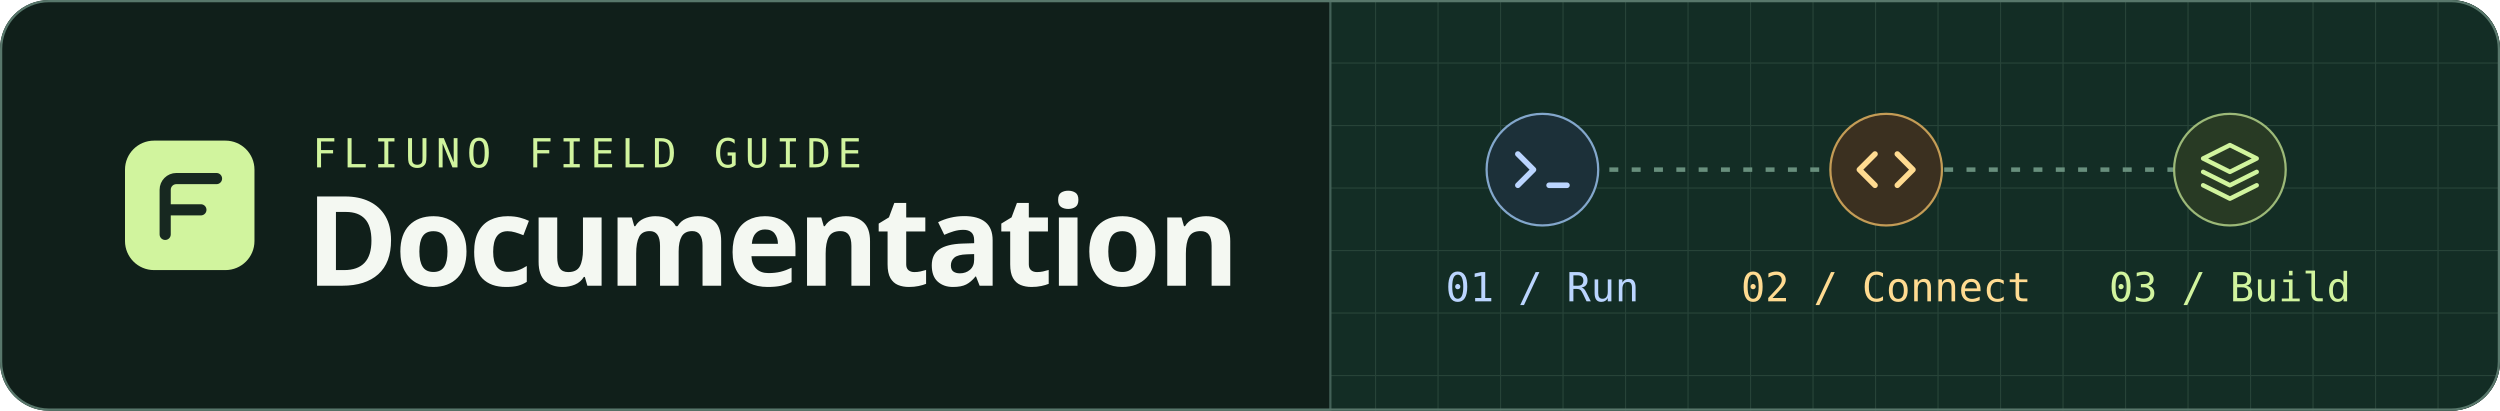
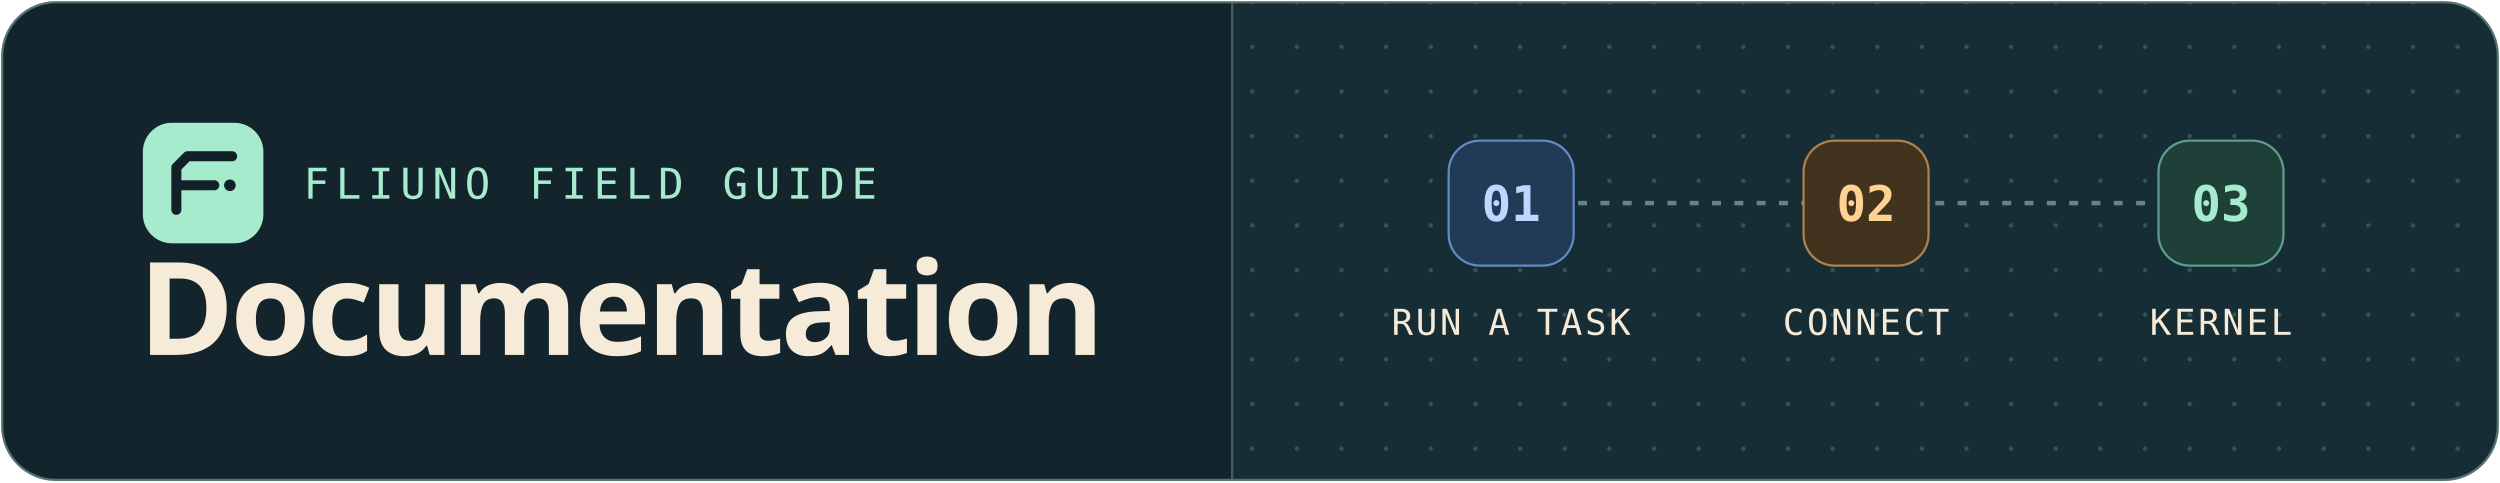
- <svg xmlns="http://www.w3.org/2000/svg" width="1120" height="184" viewBox="0 0 1120 184" role="img" aria-labelledby="title description">
+ <svg xmlns="http://www.w3.org/2000/svg" width="1120" height="216" viewBox="0 0 1120 216" role="img" aria-labelledby="title desc">
  <defs>
-     <clipPath id="frame">
-       <rect width="1120" height="184" rx="22" />
+     <pattern id="dots" width="20" height="20" patternUnits="userSpaceOnUse">
+       <circle cx="1" cy="1" r="1" fill="#6f9a91" opacity=".34" />
+     </pattern>
+     <clipPath id="edge">
+       <rect x="1" y="1" width="1118" height="214" rx="24" />
    </clipPath>
-     <pattern id="grid" width="28" height="28" patternUnits="userSpaceOnUse">
-       <path d="M28 0H0v28" fill="none" stroke="#acddbf" stroke-opacity=".13" />
-     </pattern>
  </defs>
-   <g clip-path="url(#frame)">
-     <path d="M0 0h1120v184H0z" fill="#101f1a" />
-     <path d="M596 0h524v184H596z" fill="#132d25" />
-     <path d="M596 0h524v184H596z" fill="url(#grid)" />
-     <path d="M596 0v184" stroke="#426057" />
-     <g transform="translate(56 63)">
-       <rect width="58" height="58" rx="13" fill="#d1f49e" />
-       <path d="M18 42V22a5 5 0 0 1 5-5h18M18 31h16" fill="none" stroke="#172820" stroke-width="5" stroke-linecap="round" />
+   <g clip-path="url(#edge)">
+     <path fill="#14242d" d="M0 0h1120v216H0z" />
+     <path fill="#172d35" d="M552 0h568v216H552z" />
+     <path fill="url(#dots)" d="M552 0h568v216H552z" />
+     <path d="M552 0v216" stroke="#44605e" />
+     <g transform="translate(64 55)">
+       <rect width="54" height="54" rx="13" fill="#a6ebce" />
+       <path d="M15 39V20l5-5h20M15 28h17" fill="none" stroke="#112127" stroke-width="4.5" stroke-linecap="round" stroke-linejoin="round" />
+       <circle cx="39" cy="28" r="2.6" fill="#112127" />
    </g>
-     <text x="140" y="75" fill="#d1f49e" font-family="ui-monospace, 'Cascadia Mono', Consolas, monospace" font-size="18" letter-spacing="3">FLIUNO FIELD GUIDE</text>
-     <text x="137" y="128" fill="#f4f8f2" font-family="'Segoe UI', system-ui, sans-serif" font-size="56" font-weight="700" letter-spacing="-1.6">Documentation</text>
-     <path d="M691 76h308" stroke="#688f7d" stroke-width="2" stroke-dasharray="4 6" />
-     <g font-family="ui-monospace, 'Cascadia Mono', Consolas, monospace" text-anchor="middle" font-size="18">
-       <g transform="translate(691 76)" fill="#bbd5ff">
-         <circle r="25" fill="#1c3039" stroke="#83a7cc" />
-         <path d="m-11-7 7 7-7 7M3 7h8" fill="none" stroke="#bbd5ff" stroke-width="2.5" stroke-linecap="round" stroke-linejoin="round" />
-         <text y="59">01 / Run</text>
+     <text x="136" y="89" fill="#a6ebce" font-family="ui-monospace, 'Cascadia Mono', Consolas, monospace" font-size="19" letter-spacing="3">FLIUNO FIELD GUIDE</text>
+     <text x="62" y="159" fill="#f6ebd8" font-family="system-ui, 'Segoe UI', sans-serif" font-size="58" font-weight="700" letter-spacing="-1.7">Documentation</text>
+     <path d="M677 91h318" stroke="#648583" stroke-width="2" stroke-dasharray="4 6" />
+     <g text-anchor="middle" font-family="ui-monospace, 'Cascadia Mono', Consolas, monospace">
+       <rect x="649" y="63" width="56" height="56" rx="14" fill="#233a56" stroke="#608cc2" />
+       <rect x="808" y="63" width="56" height="56" rx="14" fill="#42331f" stroke="#ae824f" />
+       <rect x="967" y="63" width="56" height="56" rx="14" fill="#1e4038" stroke="#609d8a" />
+       <g font-size="22" font-weight="700">
+         <text x="677" y="99" fill="#bdd8ff">01</text>
+         <text x="836" y="99" fill="#ffd294">02</text>
+         <text x="995" y="99" fill="#a6ebce">03</text>
      </g>
-       <g transform="translate(845 76)" fill="#ffdb91">
-         <circle r="25" fill="#3b3020" stroke="#c49c56" />
-         <path d="m-5-7-7 7 7 7m10-14 7 7-7 7" fill="none" stroke="#ffdb91" stroke-width="2.5" stroke-linecap="round" stroke-linejoin="round" />
-         <text y="59">02 / Connect</text>
-       </g>
-       <g transform="translate(999 76)" fill="#d1f49e">
-         <circle r="25" fill="#283a24" stroke="#9cb978" />
-         <path d="m-12-5 12-6 12 6-12 6zM-12 1l12 6 12-6m-24 6 12 6 12-6" fill="none" stroke="#d1f49e" stroke-width="2" stroke-linecap="round" stroke-linejoin="round" />
-         <text y="59">03 / Build</text>
+       <g font-size="16" letter-spacing="1.2" fill="#f6ebd8">
+         <text x="677" y="150">RUN A TASK</text>
+         <text x="836" y="150">CONNECT</text>
+         <text x="995" y="150">KERNEL</text>
      </g>
    </g>
  </g>
-   <rect x=".5" y=".5" width="1119" height="183" rx="21.5" fill="none" stroke="#58776b" />
+   <rect x="1" y="1" width="1118" height="214" rx="24" fill="none" stroke="#52736f" />
</svg>
